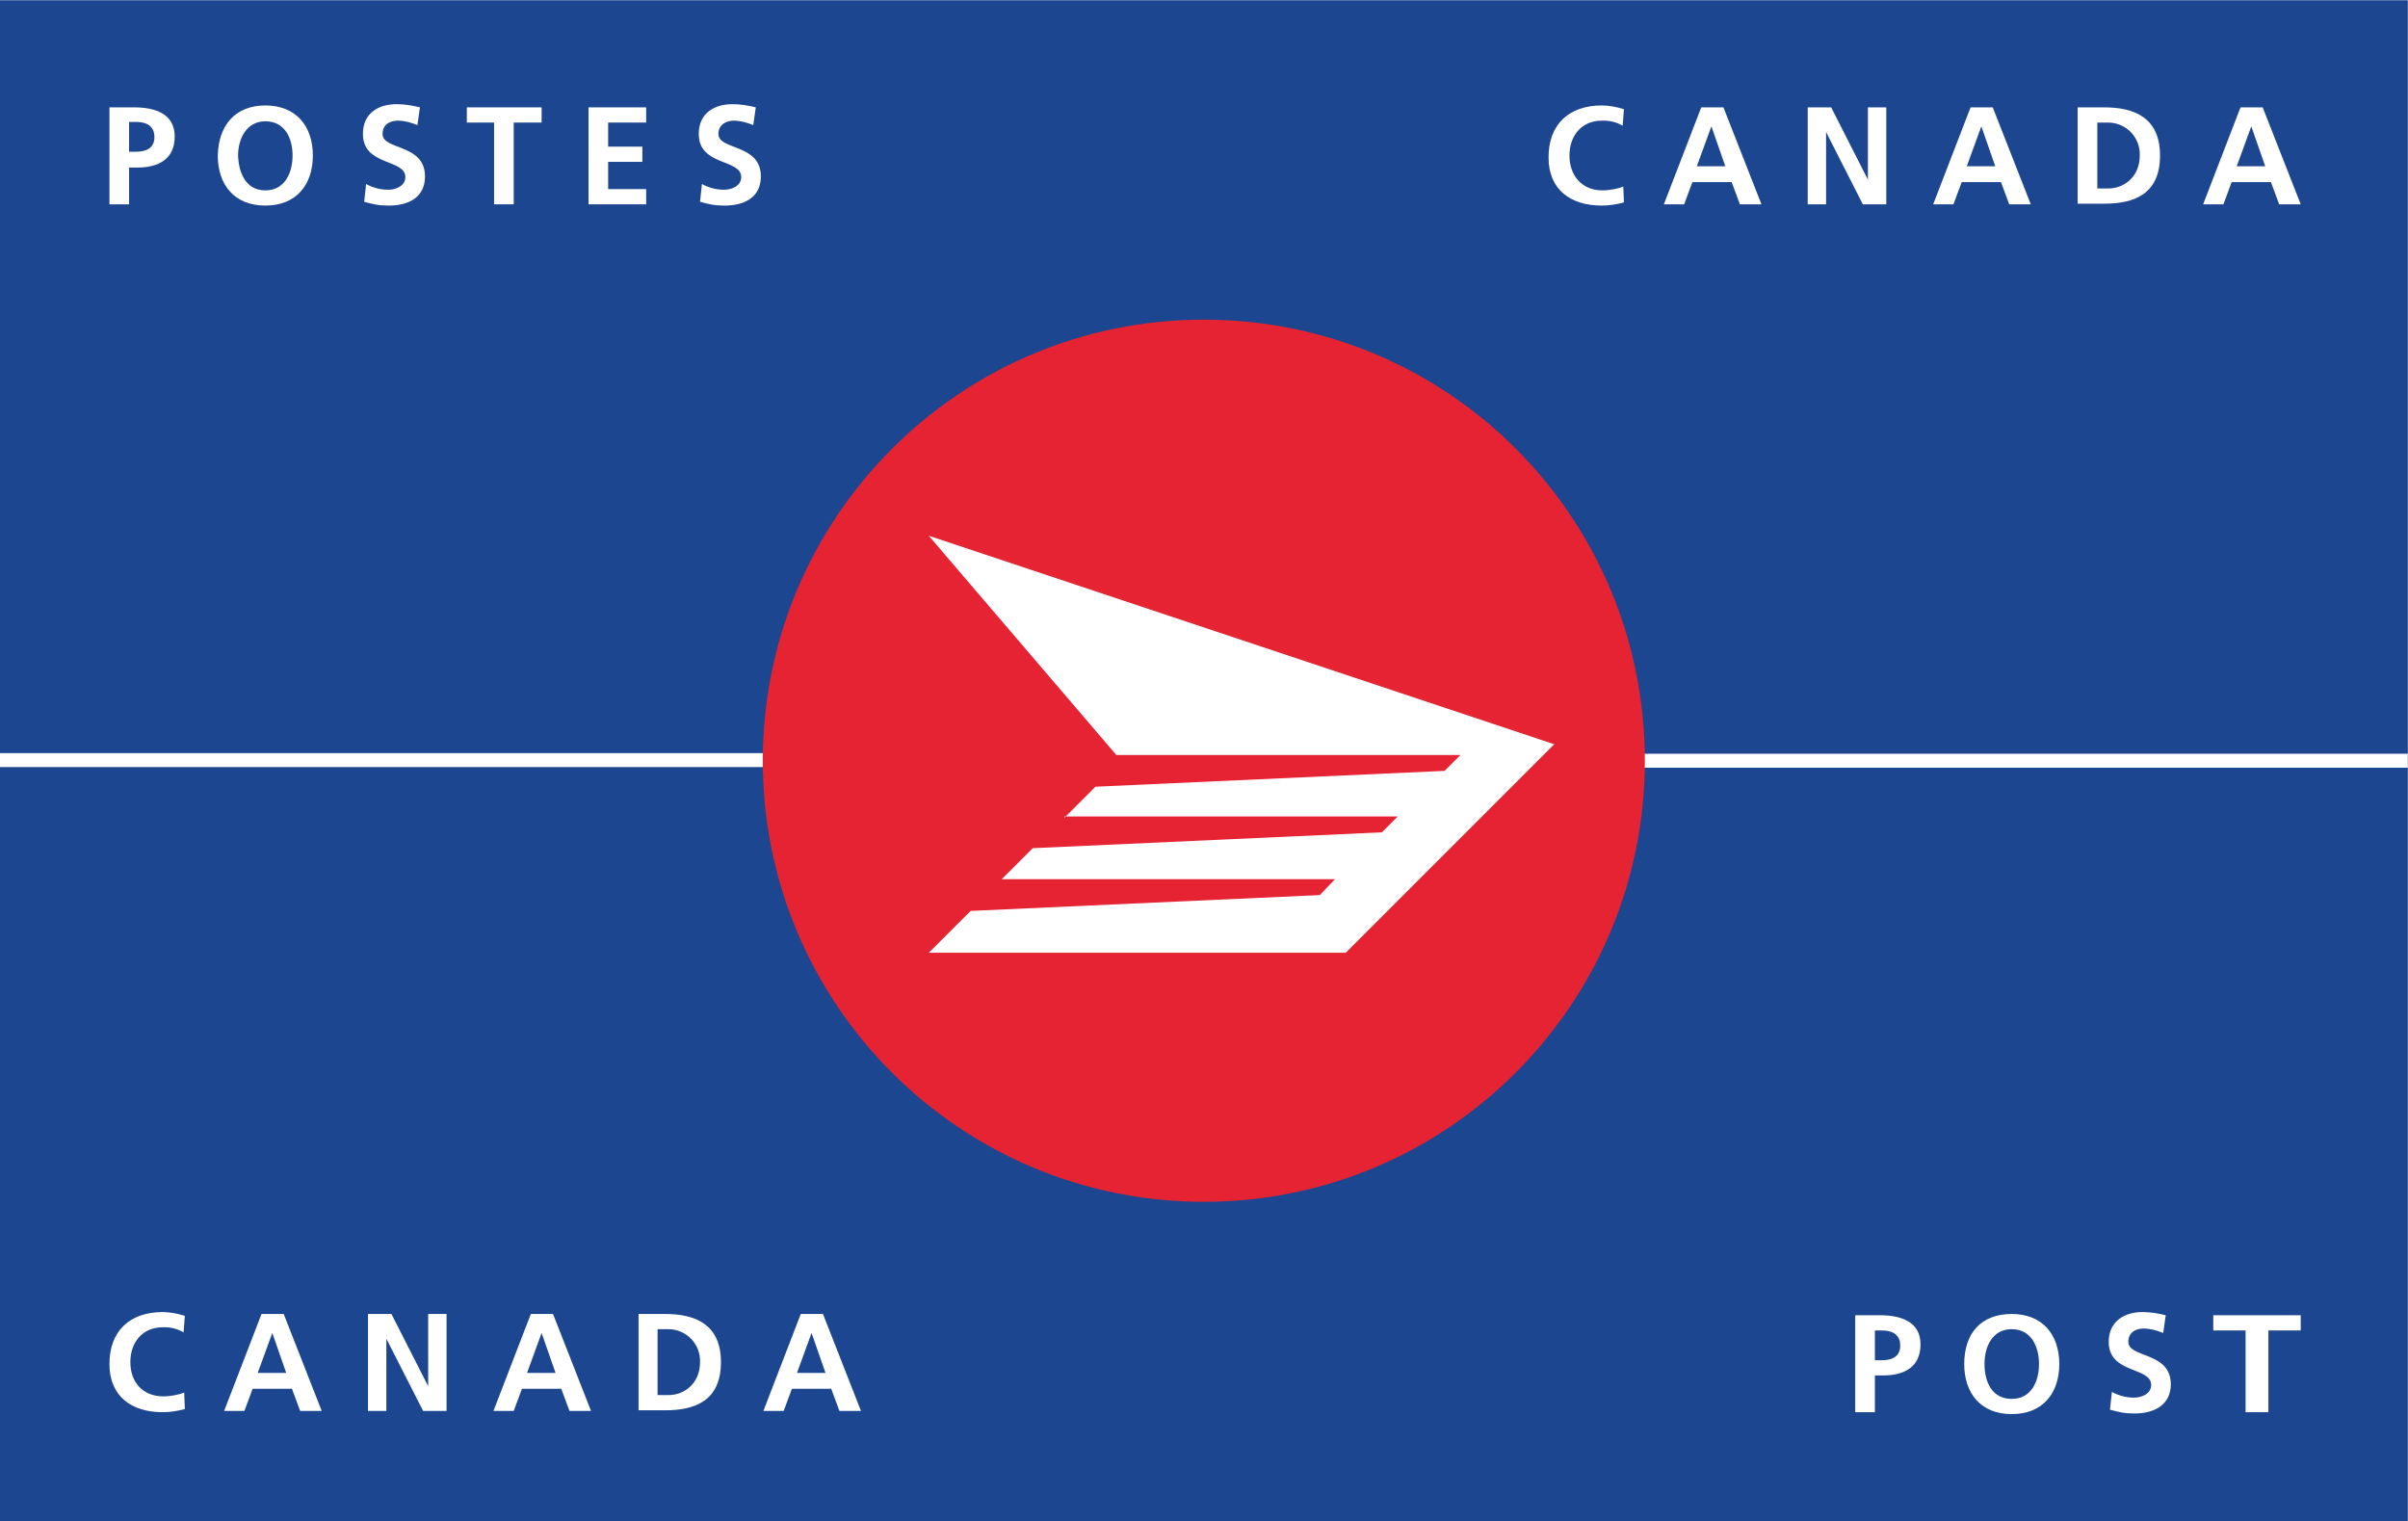
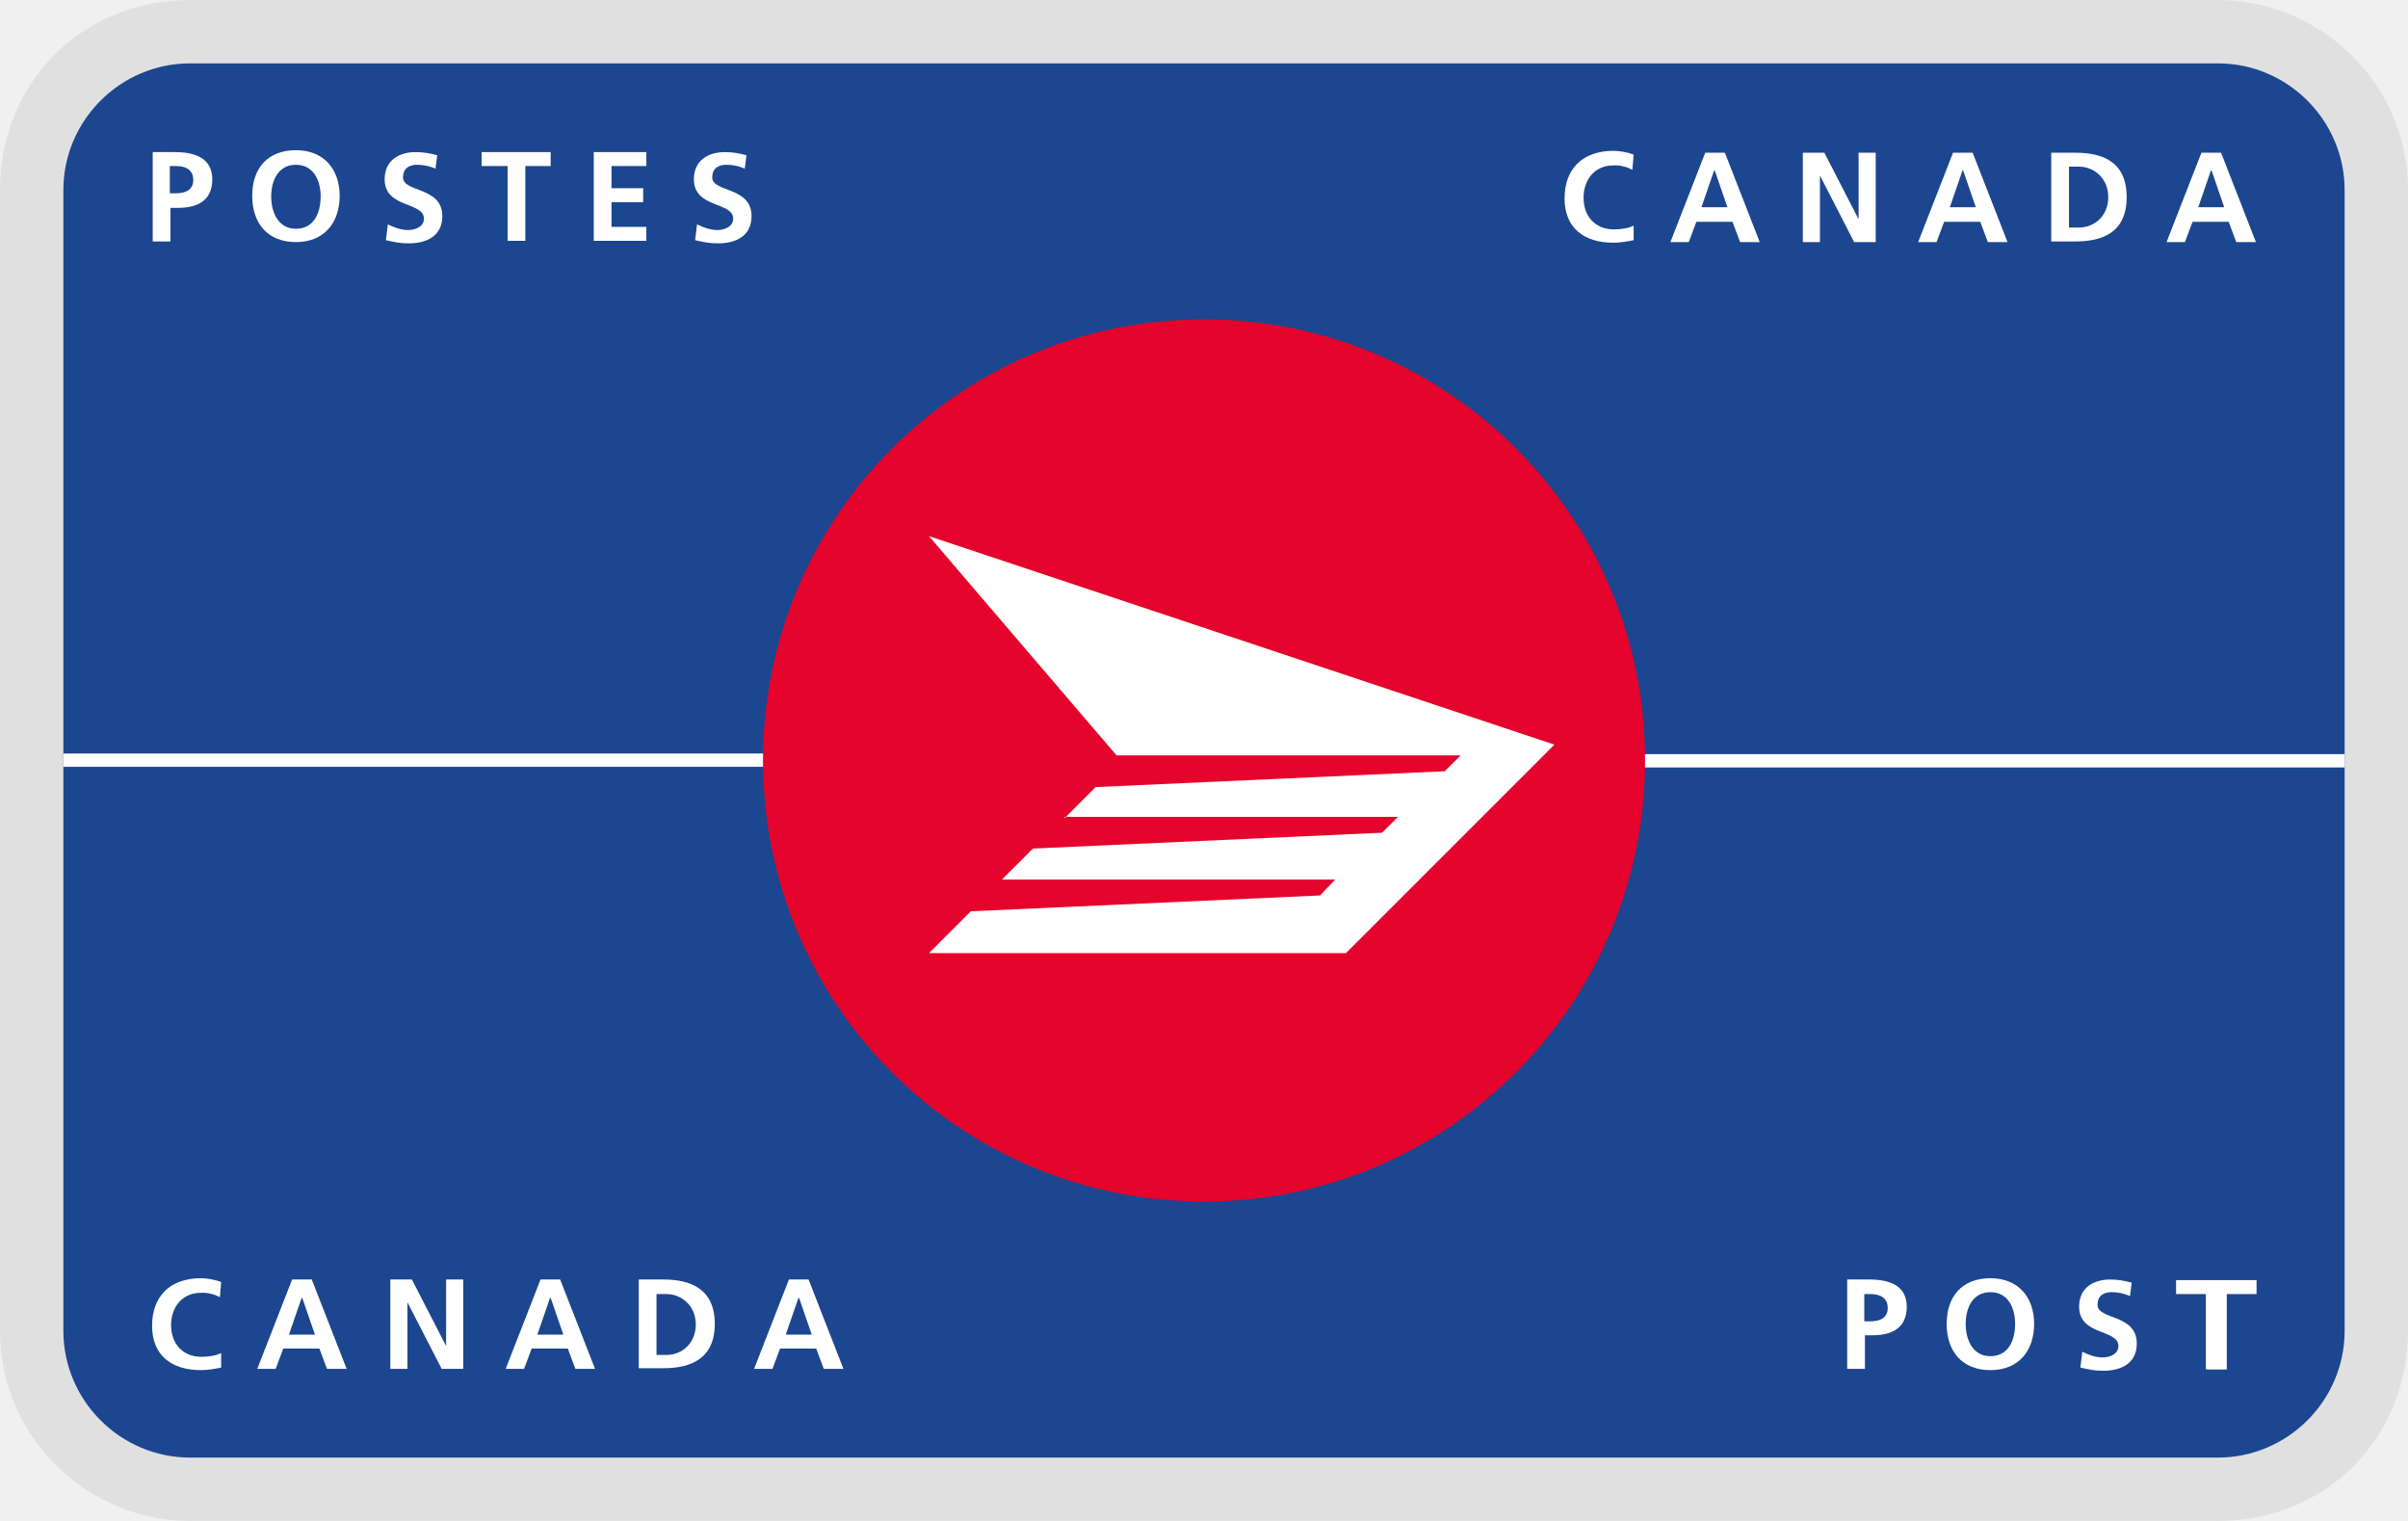
- <svg xmlns="http://www.w3.org/2000/svg" role="img" viewBox="0 0 38 24" width="38" height="24" aria-labelledby="pi-canadapost">
-   <style type="text/css">.st1{fill:#fff}</style>
-   <g id="layer1" transform="translate(332.587 42.224)">
-     <path id="path2440" d="M-294.59-42.22h-38v24h38v-24z" fill="#1c468f" />
-     <path id="path2442" class="st1" d="M-317.28-30.21v-.13h-15.31v.22h15.31v-.09z" />
-     <path id="path2444" class="st1" d="M-309.91-30.34v.23h15.32v-.22h-15.32z" />
-     <path id="path2446" d="M-306.63-30.22c0 3.84-3.11 6.96-6.96 6.96-3.84 0-6.96-3.11-6.96-6.96 0-3.84 3.11-6.96 6.96-6.96s6.96 3.11 6.96 6.96z" fill="#e52332" />
-     <path id="path2448" class="st1" d="M-315.79-29.32l.49-.49 5.51-.25.25-.25h-5.43l-2.96-3.46 9.87 3.29-3.29 3.29h-6.58l.66-.66 5.51-.25.24-.25h-5.26l.49-.49 5.51-.25.25-.25h-5.26z" />
-     <path id="path2496" class="st1" d="M-306.96-39.03c-.11.03-.23.05-.35.05-.49 0-.84-.25-.84-.76 0-.52.32-.82.84-.82.1 0 .23.02.35.06l-.02.26a.596.596 0 00-.33-.08c-.32 0-.51.24-.51.55 0 .31.19.55.52.55.12 0 .26-.03.33-.06l.01.25z" />
-     <path id="path2498" class="st1" d="M-305.74-40.53h.35l.6 1.53h-.34l-.13-.35h-.62l-.13.35h-.32l.59-1.53zm.16.3l-.23.63h.45l-.22-.63z" />
-     <path id="path2500" class="st1" d="M-304.07-40.53h.38l.58 1.14v-1.14h.29V-39h-.37l-.58-1.14V-39h-.29v-1.53z" />
-     <path id="path2502" class="st1" d="M-301.49-40.53h.35l.6 1.53h-.34l-.13-.35h-.62l-.13.35h-.32l.59-1.53zm.17.3l-.23.63h.45l-.22-.63z" />
-     <path id="path2504" class="st1" d="M-299.8-40.53h.42c.47 0 .88.16.88.76 0 .61-.41.76-.88.76h-.42v-1.52zm.31 1.28h.17c.26 0 .5-.19.5-.52a.5.5 0 00-.5-.52h-.17v1.04z" />
-     <path id="path2506" class="st1" d="M-297.23-40.53h.35l.6 1.53h-.34l-.13-.35h-.62l-.13.35h-.32l.59-1.53zm.17.3l-.23.63h.45l-.22-.63z" />
-     <path id="path2508" class="st1" d="M-303.31-21.47h.39c.33 0 .64.1.64.46s-.26.49-.59.49h-.13v.58h-.31v-1.53zm.31.71h.11c.15 0 .29-.05.29-.23s-.13-.24-.29-.24h-.11v.47z" />
-     <path id="path2510" class="st1" d="M-300.84-21.49c.48 0 .75.32.75.79 0 .46-.26.79-.75.79s-.75-.33-.75-.79c0-.48.26-.79.75-.79zm0 1.34c.31 0 .43-.28.43-.55s-.12-.55-.43-.55-.43.28-.43.55.11.55.43.55z" />
-     <path id="path2512" class="st1" d="M-298.45-21.19c-.1-.04-.2-.07-.31-.07-.11 0-.24.05-.24.21 0 .26.67.15.67.67 0 .33-.27.46-.57.46-.17 0-.24-.02-.39-.06l.03-.28c.11.06.23.09.35.09.12 0 .27-.06.27-.2 0-.29-.67-.17-.67-.68 0-.34.27-.47.53-.47.13 0 .25.02.37.05l-.04.28z" />
-     <path id="path2514" class="st1" d="M-297.15-21.23h-.51v-.24h1.38v.24h-.51v1.29h-.36v-1.29z" />
-     <g>
-       <path id="path2516" class="st1" d="M-330.86-40.53h.39c.33 0 .64.1.64.46s-.26.49-.59.49h-.13v.58h-.31v-1.53zm.31.7h.11c.15 0 .29-.05.29-.23s-.13-.24-.29-.24h-.11v.47z" />
-       <path id="path2518" class="st1" d="M-328.4-40.56c.48 0 .75.32.75.79 0 .46-.26.79-.75.79s-.75-.33-.75-.79c.01-.47.27-.79.75-.79zm0 1.34c.31 0 .43-.28.43-.55s-.12-.54-.43-.54c-.3 0-.43.28-.43.54.01.27.12.55.43.55z" />
-       <path id="path2520" class="st1" d="M-326-40.25c-.1-.04-.2-.07-.31-.07-.11 0-.24.05-.24.21 0 .26.67.15.67.67 0 .33-.26.46-.57.46-.17 0-.24-.02-.39-.06l.03-.28c.11.06.23.09.35.09.12 0 .27-.06.27-.2 0-.29-.67-.17-.67-.68 0-.34.26-.47.53-.47.13 0 .25.02.37.05l-.04.28z" />
-       <path id="path2522" class="st1" d="M-324.78-40.29h-.44v-.24h1.18v.24h-.44V-39h-.31v-1.29z" />
-       <path id="path2524" class="st1" d="M-323.29-40.53h.9v.24h-.6v.38h.54v.24h-.54v.43h.6v.24h-.91v-1.53z" />
-       <path id="path2526" class="st1" d="M-320.7-40.25c-.1-.04-.2-.07-.31-.07-.1 0-.24.05-.24.21 0 .26.67.15.67.67 0 .33-.26.46-.57.46-.17 0-.24-.02-.39-.06l.03-.28c.11.06.23.09.35.09.12 0 .27-.06.27-.2 0-.29-.67-.17-.67-.68 0-.34.26-.47.53-.47.13 0 .25.02.37.05l-.04.28z" />
-     </g>
-     <g>
-       <path id="path2528" class="st1" d="M-329.67-19.99c-.11.03-.23.05-.35.05-.49 0-.84-.25-.84-.76 0-.52.32-.82.84-.82.1 0 .23.02.35.06l-.02.26a.596.596 0 00-.33-.08c-.32 0-.51.24-.51.55 0 .31.19.54.52.54.12 0 .26-.03.33-.06l.01.26z" />
-       <path id="path2530" class="st1" d="M-328.46-21.49h.35l.6 1.53h-.34l-.13-.35h-.62l-.13.35h-.32l.59-1.53zm.17.3l-.23.63h.45l-.22-.63z" />
-       <path id="path2532" class="st1" d="M-326.79-21.49h.38l.58 1.14v-1.14h.29v1.53h-.37l-.58-1.14v1.14h-.29v-1.53z" />
-       <path id="path2534" class="st1" d="M-324.21-21.49h.35l.6 1.53h-.34l-.13-.35h-.62l-.13.35h-.32l.59-1.53zm.17.3l-.23.63h.45l-.22-.63z" />
-       <path id="path2536" class="st1" d="M-322.51-21.49h.42c.47 0 .88.16.88.76 0 .61-.41.76-.88.76h-.42v-1.52zm.3 1.28h.17c.26 0 .5-.19.5-.52a.5.5 0 00-.5-.52h-.17v1.04z" />
-       <path id="path2538" class="st1" d="M-319.95-21.49h.35l.6 1.53h-.34l-.13-.35h-.62l-.13.35h-.32l.59-1.53zm.17.3l-.23.63h.45l-.22-.63z" />
-     </g>
-   </g>
+ <svg xmlns="http://www.w3.org/2000/svg" width="38" height="24" aria-labelledby="pi-canadapost">
+   <path d="M35 0H3C1.3 0 0 1.3 0 3v18c0 1.7 1.4 3 3 3h32c1.7 0 3-1.3 3-3V3c0-1.7-1.4-3-3-3z" style="isolation:isolate" fill="#010101" opacity=".07" />
+   <path d="M35 1c1.1 0 2 .9 2 2v18c0 1.1-.9 2-2 2H3c-1.1 0-2-.9-2-2V3c0-1.1.9-2 2-2h32" fill="#1c468f" />
+   <path id="path2442" d="M15.31 12.01v-.12H1v.21h14.31v-.09z" fill="#fff" stroke-width="0" />
+   <path id="path2444" d="M22.68 11.9v.21H37v-.21H22.68z" fill="#fff" stroke-width="0" />
+   <path id="path2446" d="M25.96 12c0 3.84-3.11 6.96-6.96 6.96s-6.96-3.11-6.96-6.96S15.15 5.04 19 5.04s6.96 3.11 6.96 6.96z" fill="#e4042c" stroke-width="0" />
+   <path id="path2448" d="M16.8 12.91l.49-.49 5.51-.25.25-.25h-5.43l-2.96-3.46 9.87 3.29-3.29 3.29h-6.58l.66-.66 5.51-.25.24-.25h-5.26l.49-.49 5.51-.25.25-.25H16.8z" fill="#fff" stroke-width="0" />
+   <path id="path2496" d="M25.78 3.79c-.1.02-.21.04-.32.04-.46 0-.77-.23-.77-.7s.29-.75.77-.75c.09 0 .22.02.32.06l-.02.24a.572.572 0 00-.3-.07c-.29 0-.47.22-.47.51s.18.5.48.5c.11 0 .24-.02.31-.06v.24z" fill="#fff" stroke-width="0" />
+   <path id="path2498" d="M26.9 2.41h.32l.55 1.41h-.31l-.12-.32h-.57l-.12.32h-.29l.55-1.41zm.15.28l-.2.58h.41l-.2-.58z" fill="#fff" stroke-width="0" />
+   <path id="path2500" d="M28.44 2.41h.35l.54 1.05V2.41h.27v1.41h-.34l-.54-1.05v1.05h-.27V2.41z" fill="#fff" stroke-width="0" />
+   <path id="path2502" d="M30.81 2.41h.32l.55 1.41h-.31l-.12-.32h-.57l-.12.32h-.29l.55-1.41zm.16.28l-.2.58h.41l-.2-.58z" fill="#fff" stroke-width="0" />
+   <path id="path2504" d="M32.37 2.41h.38c.43 0 .81.14.81.7s-.38.7-.81.7h-.38V2.4zm.28 1.18h.16c.24 0 .46-.18.46-.48s-.23-.48-.46-.48h-.16v.96z" fill="#fff" stroke-width="0" />
+   <path id="path2506" d="M34.73 2.41h.32l.55 1.41h-.31l-.12-.32h-.57l-.12.32h-.29l.55-1.41zm.16.28l-.2.58h.41l-.2-.58z" fill="#fff" stroke-width="0" />
+   <path id="path2508" d="M29.14 20.19h.36c.31 0 .59.09.59.43s-.24.45-.54.45h-.12v.53h-.28v-1.41zm.28.66h.1c.14 0 .27-.05.27-.21s-.12-.22-.27-.22h-.1v.43z" fill="#fff" stroke-width="0" />
+   <path id="path2510" d="M31.41 20.17c.44 0 .69.3.69.72s-.24.73-.69.73-.69-.3-.69-.73.24-.72.69-.72zm0 1.23c.29 0 .39-.26.39-.51s-.11-.5-.39-.5-.39.25-.39.5.11.51.39.51z" fill="#fff" stroke-width="0" />
+   <path id="path2512" d="M33.61 20.45c-.09-.04-.19-.06-.29-.06s-.22.04-.22.2c0 .24.62.14.62.61 0 .31-.24.43-.53.43-.15 0-.22-.02-.36-.05l.03-.25c.1.05.21.09.32.09s.25-.05.25-.18c0-.27-.62-.16-.62-.62 0-.31.24-.43.49-.43.12 0 .23.02.34.05l-.03.23z" fill="#fff" stroke-width="0" />
+   <path id="path2514" d="M34.81 20.42h-.47v-.22h1.27v.22h-.47v1.19h-.33v-1.19z" fill="#fff" stroke-width="0" />
+   <path id="path2516" d="M2.4 2.4h.36c.31 0 .59.09.59.43s-.24.45-.54.45h-.12v.53h-.28V2.4zm.28.65h.1c.14 0 .27-.05.27-.21s-.12-.22-.27-.22h-.1v.43z" fill="#fff" stroke-width="0" />
+   <path id="path2518" d="M4.67 2.37c.44 0 .69.3.69.72s-.24.73-.69.73-.69-.3-.69-.73.24-.72.69-.72zm0 1.24c.29 0 .39-.26.39-.51s-.11-.5-.39-.5-.39.25-.39.5.11.51.39.51z" fill="#fff" stroke-width="0" />
+   <path id="path2520" d="M6.87 2.66c-.09-.04-.19-.06-.29-.06s-.22.04-.22.2c0 .24.62.14.62.61 0 .31-.24.43-.53.43-.15 0-.22-.02-.36-.05l.03-.25c.1.05.21.09.32.09s.25-.05.25-.18c0-.27-.62-.16-.62-.62 0-.31.24-.43.49-.43.12 0 .23.02.34.05l-.03.23z" fill="#fff" stroke-width="0" />
+   <path id="path2522" d="M8 2.62h-.4V2.4h1.09v.22h-.4V3.8h-.28V2.62z" fill="#fff" stroke-width="0" />
+   <path id="path2524" d="M9.37 2.4h.83v.22h-.55v.35h.5v.22h-.5v.39h.55v.22h-.83V2.39z" fill="#fff" stroke-width="0" />
+   <path id="path2526" d="M11.75 2.66c-.09-.04-.19-.06-.29-.06s-.22.04-.22.2c0 .24.62.14.62.61 0 .31-.24.43-.53.43-.15 0-.22-.02-.36-.05l.03-.25c.1.05.21.09.32.09s.25-.05.25-.18c0-.27-.62-.16-.62-.62 0-.31.24-.43.49-.43.12 0 .23.02.34.05l-.03.23z" fill="#fff" stroke-width="0" />
+   <path id="path2528" d="M3.49 21.58c-.1.02-.21.04-.32.04-.46 0-.77-.23-.77-.7s.29-.75.77-.75c.09 0 .22.02.32.06l-.02.24a.572.572 0 00-.3-.07c-.29 0-.47.22-.47.51s.18.5.48.5c.11 0 .24-.02.31-.06v.24z" fill="#fff" stroke-width="0" />
+   <path id="path2530" d="M4.6 20.19h.32l.55 1.41h-.31l-.12-.32h-.57l-.12.32h-.29l.55-1.41zm.16.29l-.2.58h.41l-.2-.58z" fill="#fff" stroke-width="0" />
+   <path id="path2532" d="M6.15 20.19h.35l.54 1.05v-1.05h.27v1.41h-.34l-.54-1.05v1.05h-.27v-1.41z" fill="#fff" stroke-width="0" />
+   <path id="path2534" d="M8.52 20.19h.32l.55 1.41h-.31l-.12-.32h-.57l-.12.32h-.29l.55-1.41zm.16.29l-.2.58h.41l-.2-.58z" fill="#fff" stroke-width="0" />
+   <path id="path2536" d="M10.08 20.19h.39c.43 0 .81.15.81.7s-.38.7-.81.7h-.39v-1.41zm.28 1.19h.16c.24 0 .46-.18.46-.48s-.23-.48-.46-.48h-.16v.96z" fill="#fff" stroke-width="0" />
+   <path id="path2538" d="M12.44 20.19h.32l.55 1.41H13l-.12-.32h-.57l-.12.32h-.29l.55-1.41zm.16.29l-.2.58h.41l-.2-.58z" fill="#fff" stroke-width="0" />
</svg>
